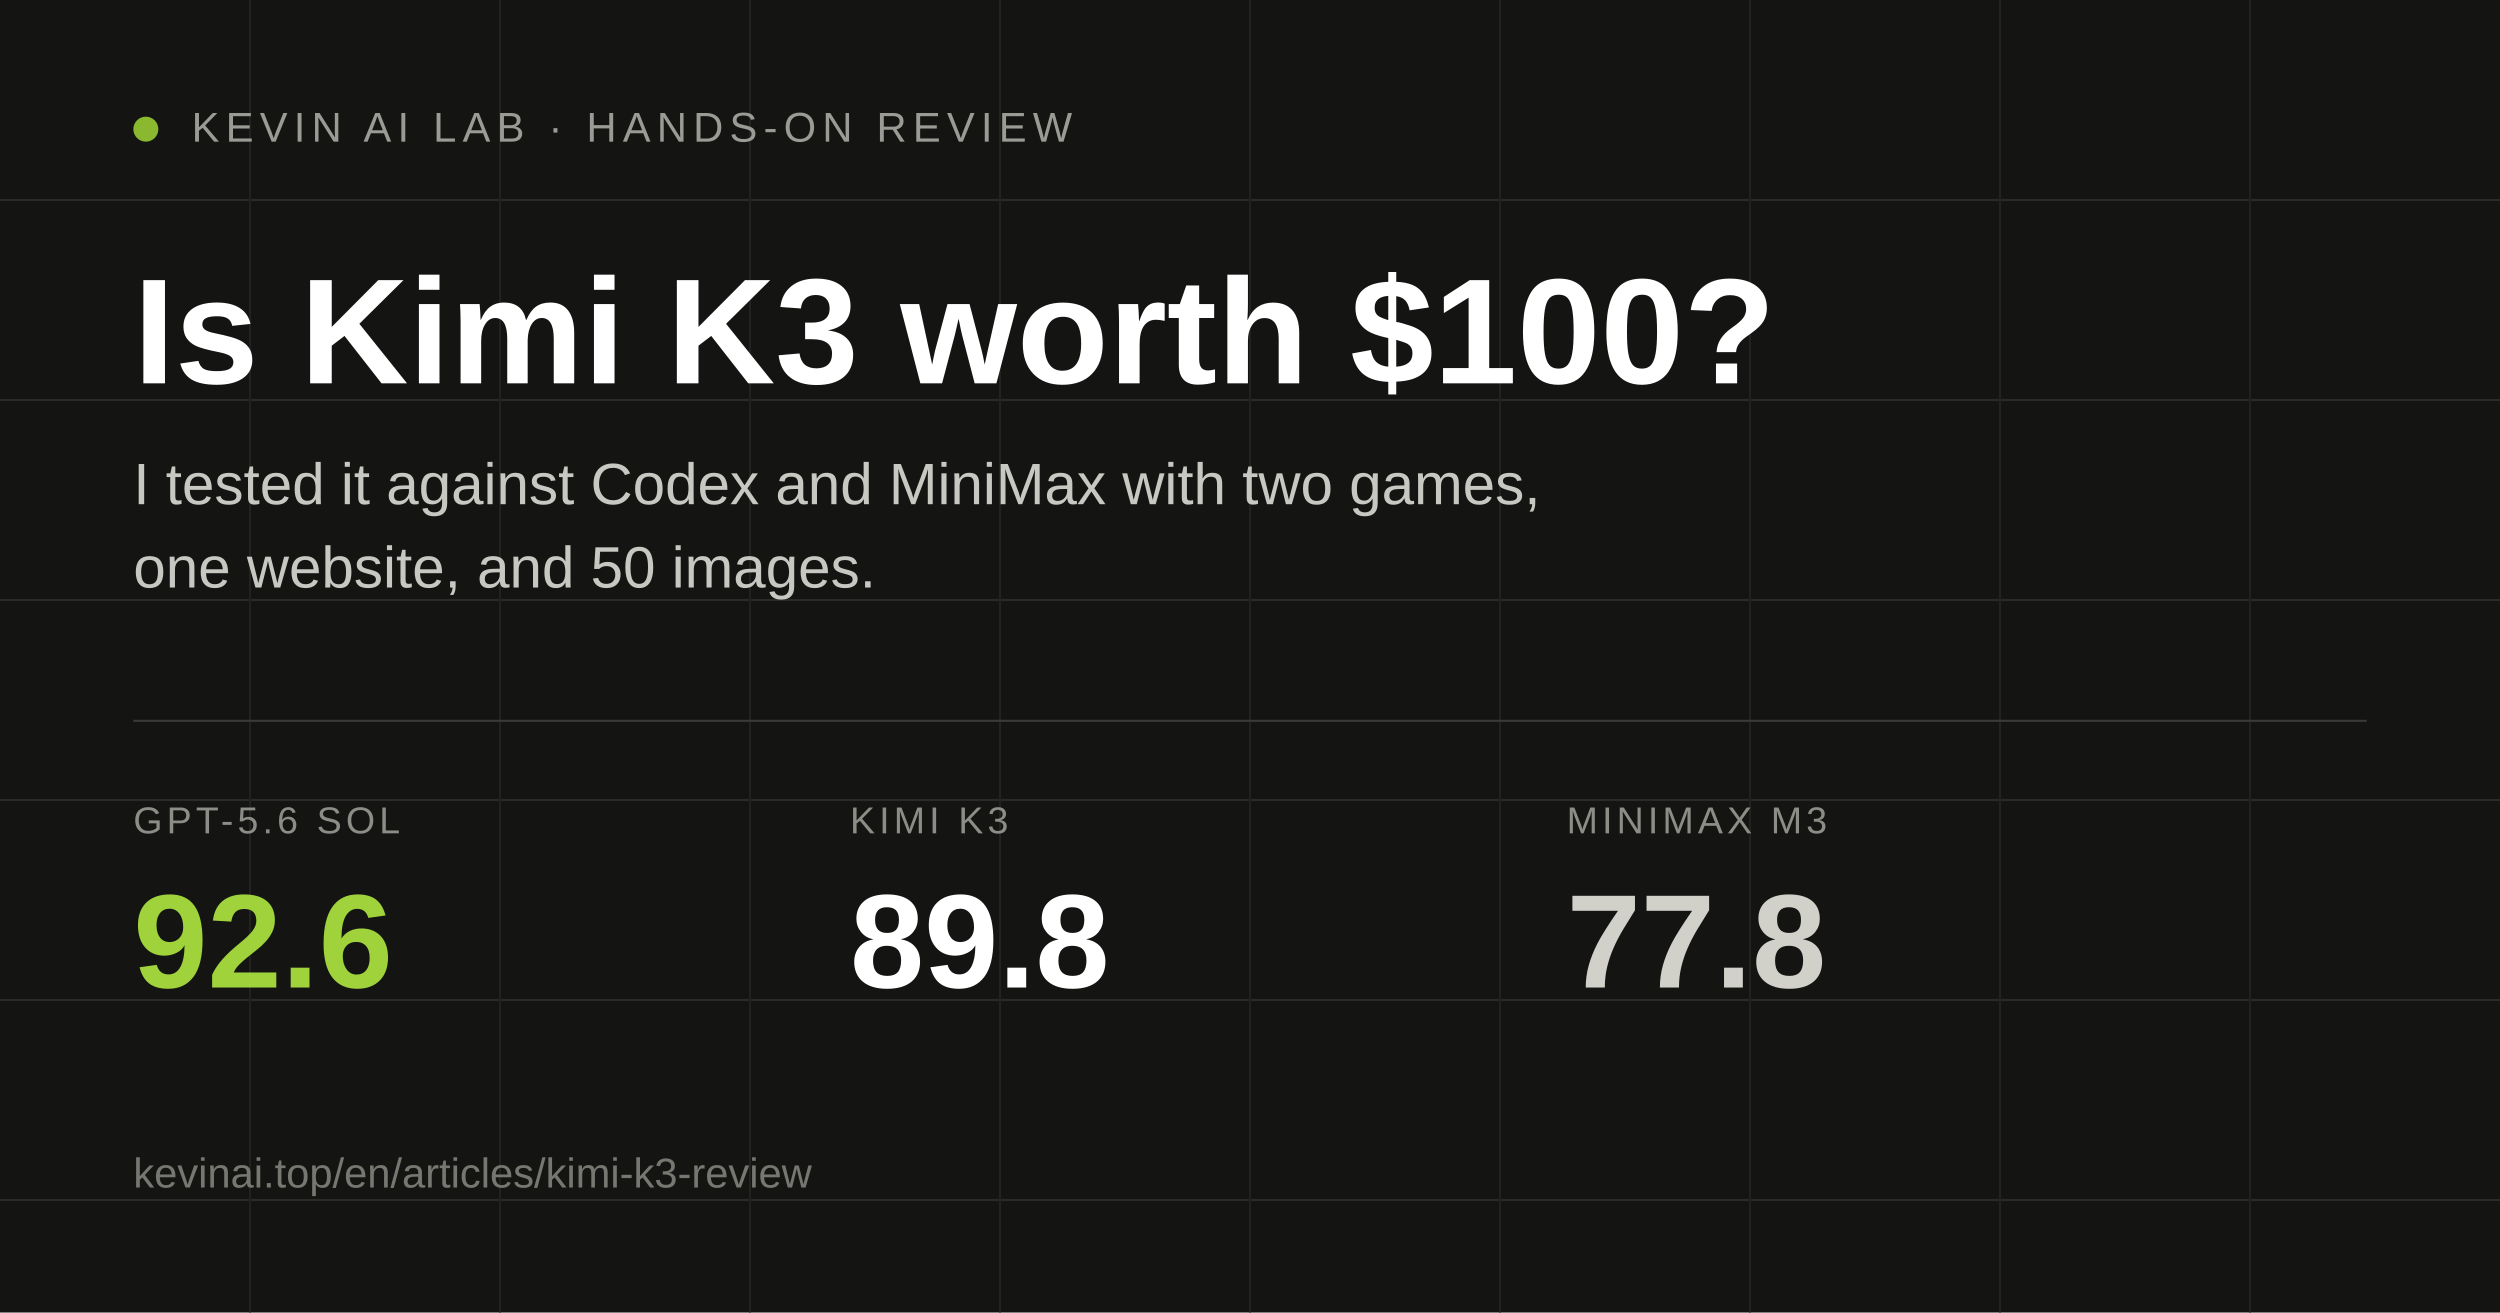
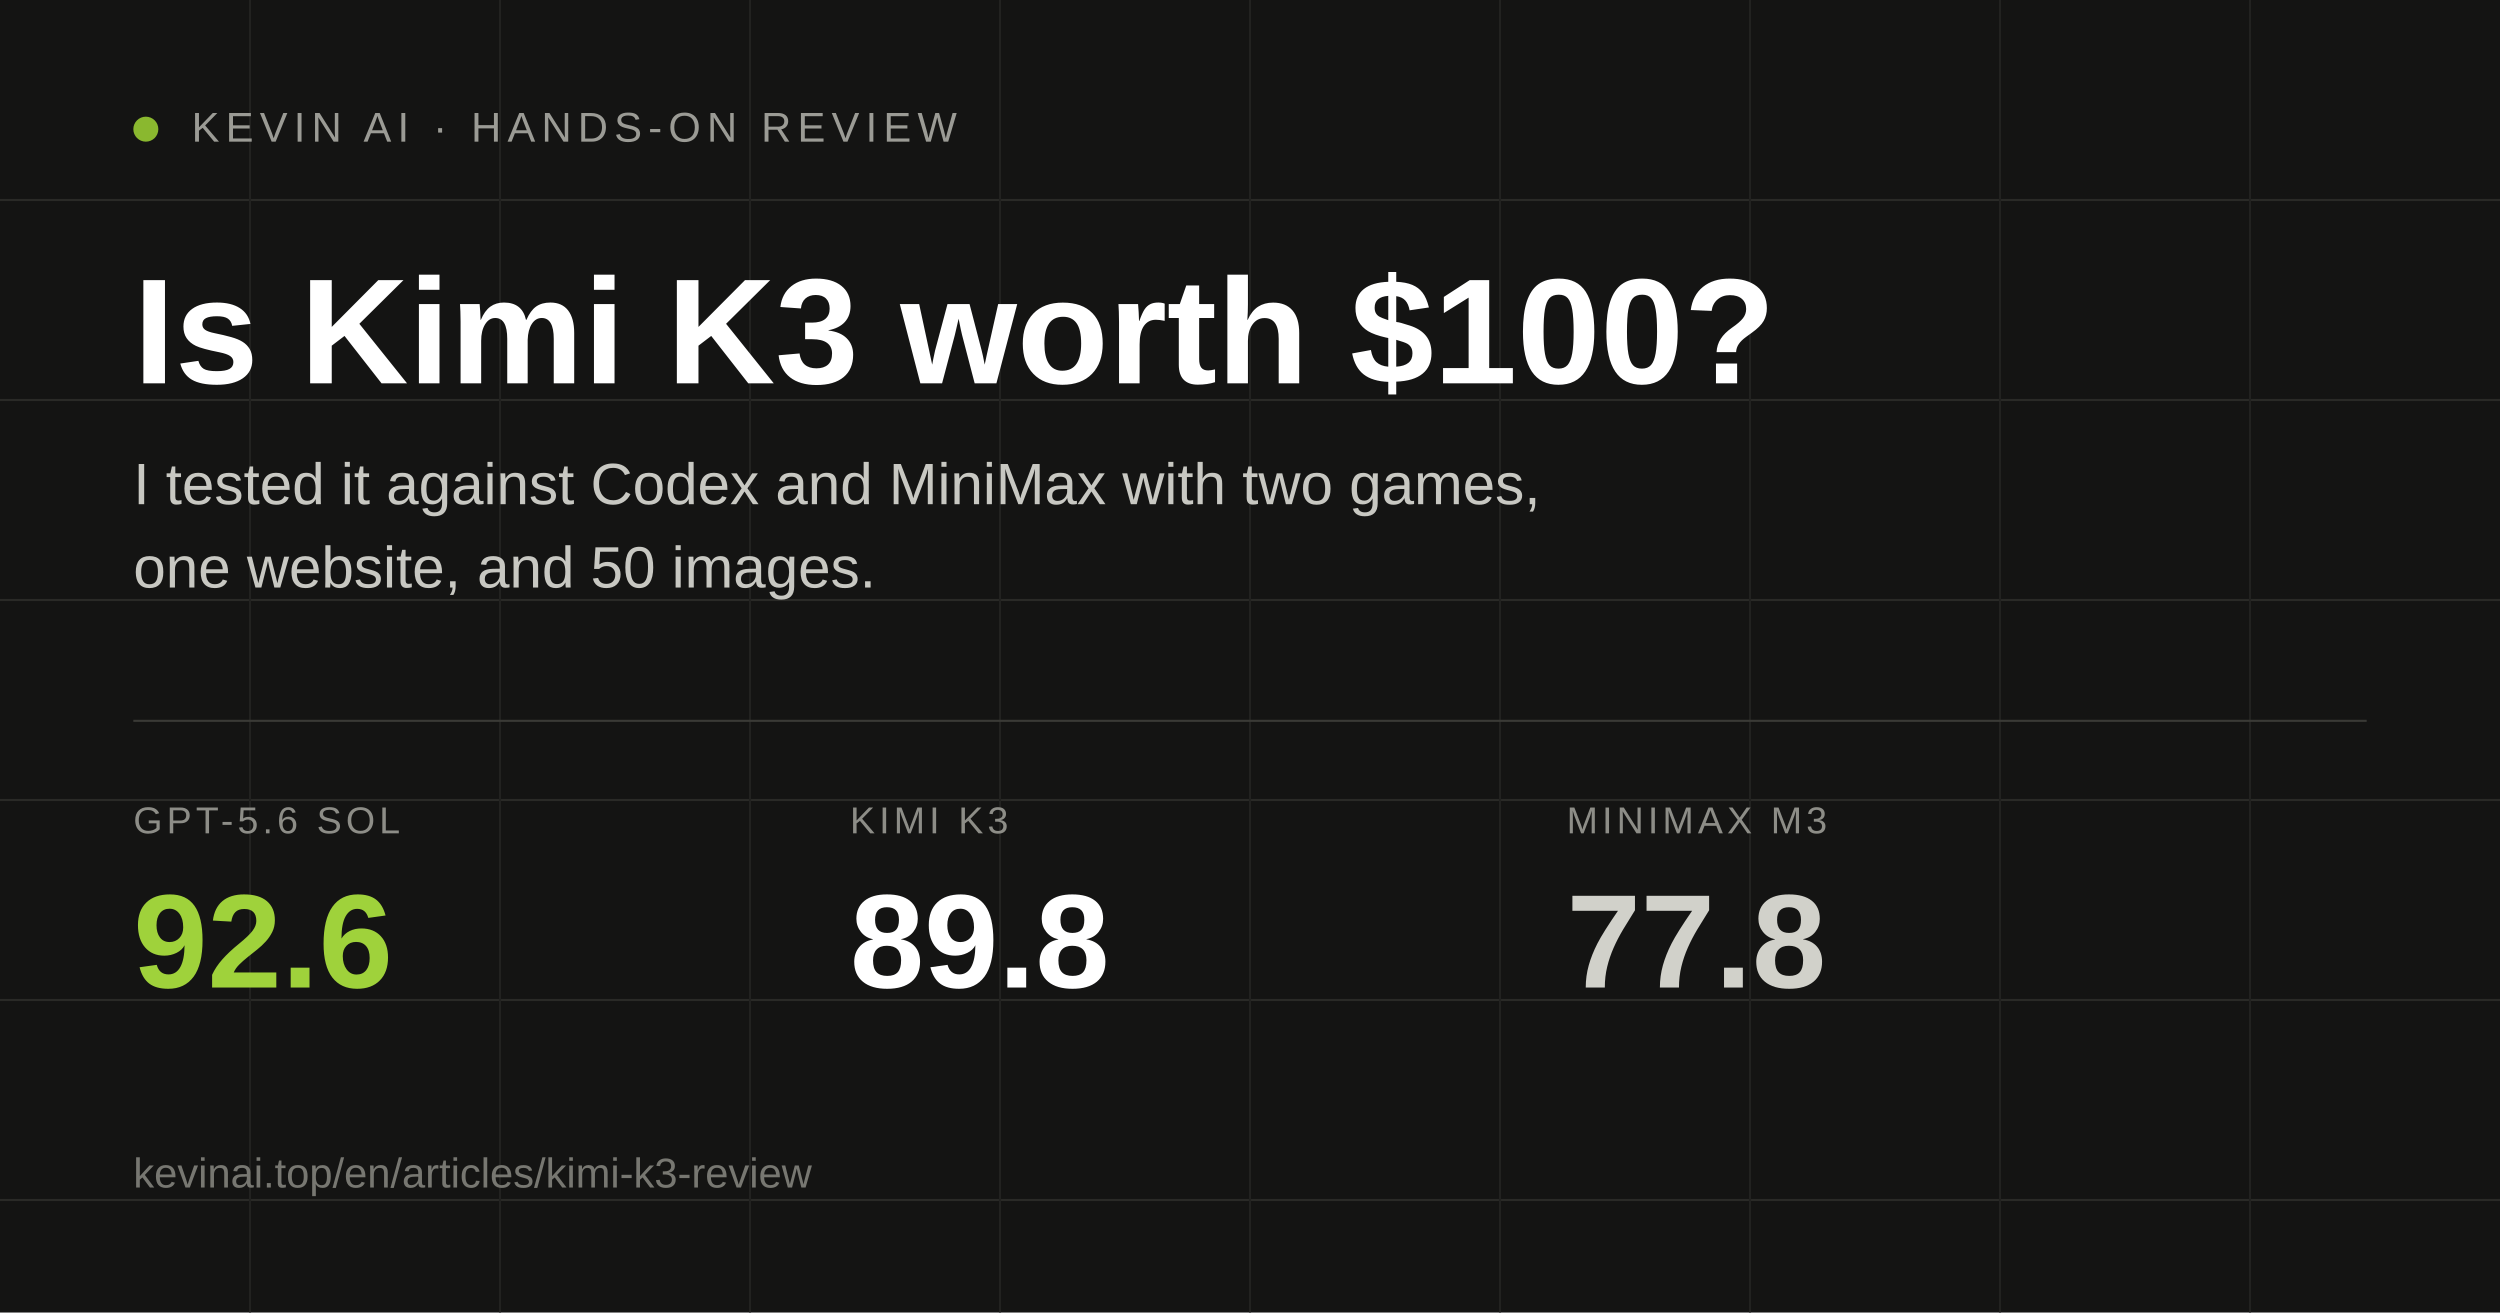
<svg xmlns="http://www.w3.org/2000/svg" width="1200" height="630" viewBox="0 0 1200 630">
  <rect width="1200" height="630" fill="#141413" />
  <path d="M0 96H1200M0 192H1200M0 288H1200M0 384H1200M0 480H1200M0 576H1200" stroke="#2a2a27" stroke-width="1" />
  <path d="M120 0V630M240 0V630M360 0V630M480 0V630M600 0V630M720 0V630M840 0V630M960 0V630M1080 0V630" stroke="#222220" stroke-width="1" />
  <rect x="64" y="56" width="12" height="12" rx="6" fill="#8ab82f" />
-   <text x="92" y="68" fill="#9b9b95" font-family="Arial, sans-serif" font-size="20" letter-spacing="3">KEVIN AI LAB · HANDS-ON REVIEW</text>
+   <text x="92" y="68" fill="#9b9b95" font-family="Arial, sans-serif" font-size="20" letter-spacing="3">KEVIN AI · HANDS-ON REVIEW</text>
  <text x="64" y="184" fill="#ffffff" font-family="Arial, sans-serif" font-size="72" font-weight="700">Is Kimi K3 worth $100?</text>
  <text x="64" y="242" fill="#c8c8c2" font-family="Arial, sans-serif" font-size="28">I tested it against Codex and MiniMax with two games,</text>
  <text x="64" y="282" fill="#c8c8c2" font-family="Arial, sans-serif" font-size="28">one website, and 50 images.</text>
  <line x1="64" y1="346" x2="1136" y2="346" stroke="#3a3a36" stroke-width="1" />
  <text x="64" y="400" fill="#8d8d87" font-family="Arial, sans-serif" font-size="18" letter-spacing="2">GPT-5.6 SOL</text>
  <text x="64" y="474" fill="#9fd23b" font-family="Arial, sans-serif" font-size="64" font-weight="700">92.6</text>
  <text x="408" y="400" fill="#8d8d87" font-family="Arial, sans-serif" font-size="18" letter-spacing="2">KIMI K3</text>
  <text x="408" y="474" fill="#ffffff" font-family="Arial, sans-serif" font-size="64" font-weight="700">89.8</text>
  <text x="752" y="400" fill="#8d8d87" font-family="Arial, sans-serif" font-size="18" letter-spacing="2">MINIMAX M3</text>
  <text x="752" y="474" fill="#d1d1ca" font-family="Arial, sans-serif" font-size="64" font-weight="700">77.8</text>
  <text x="64" y="570" fill="#777771" font-family="Arial, sans-serif" font-size="20">kevinai.top/en/articles/kimi-k3-review</text>
</svg>
